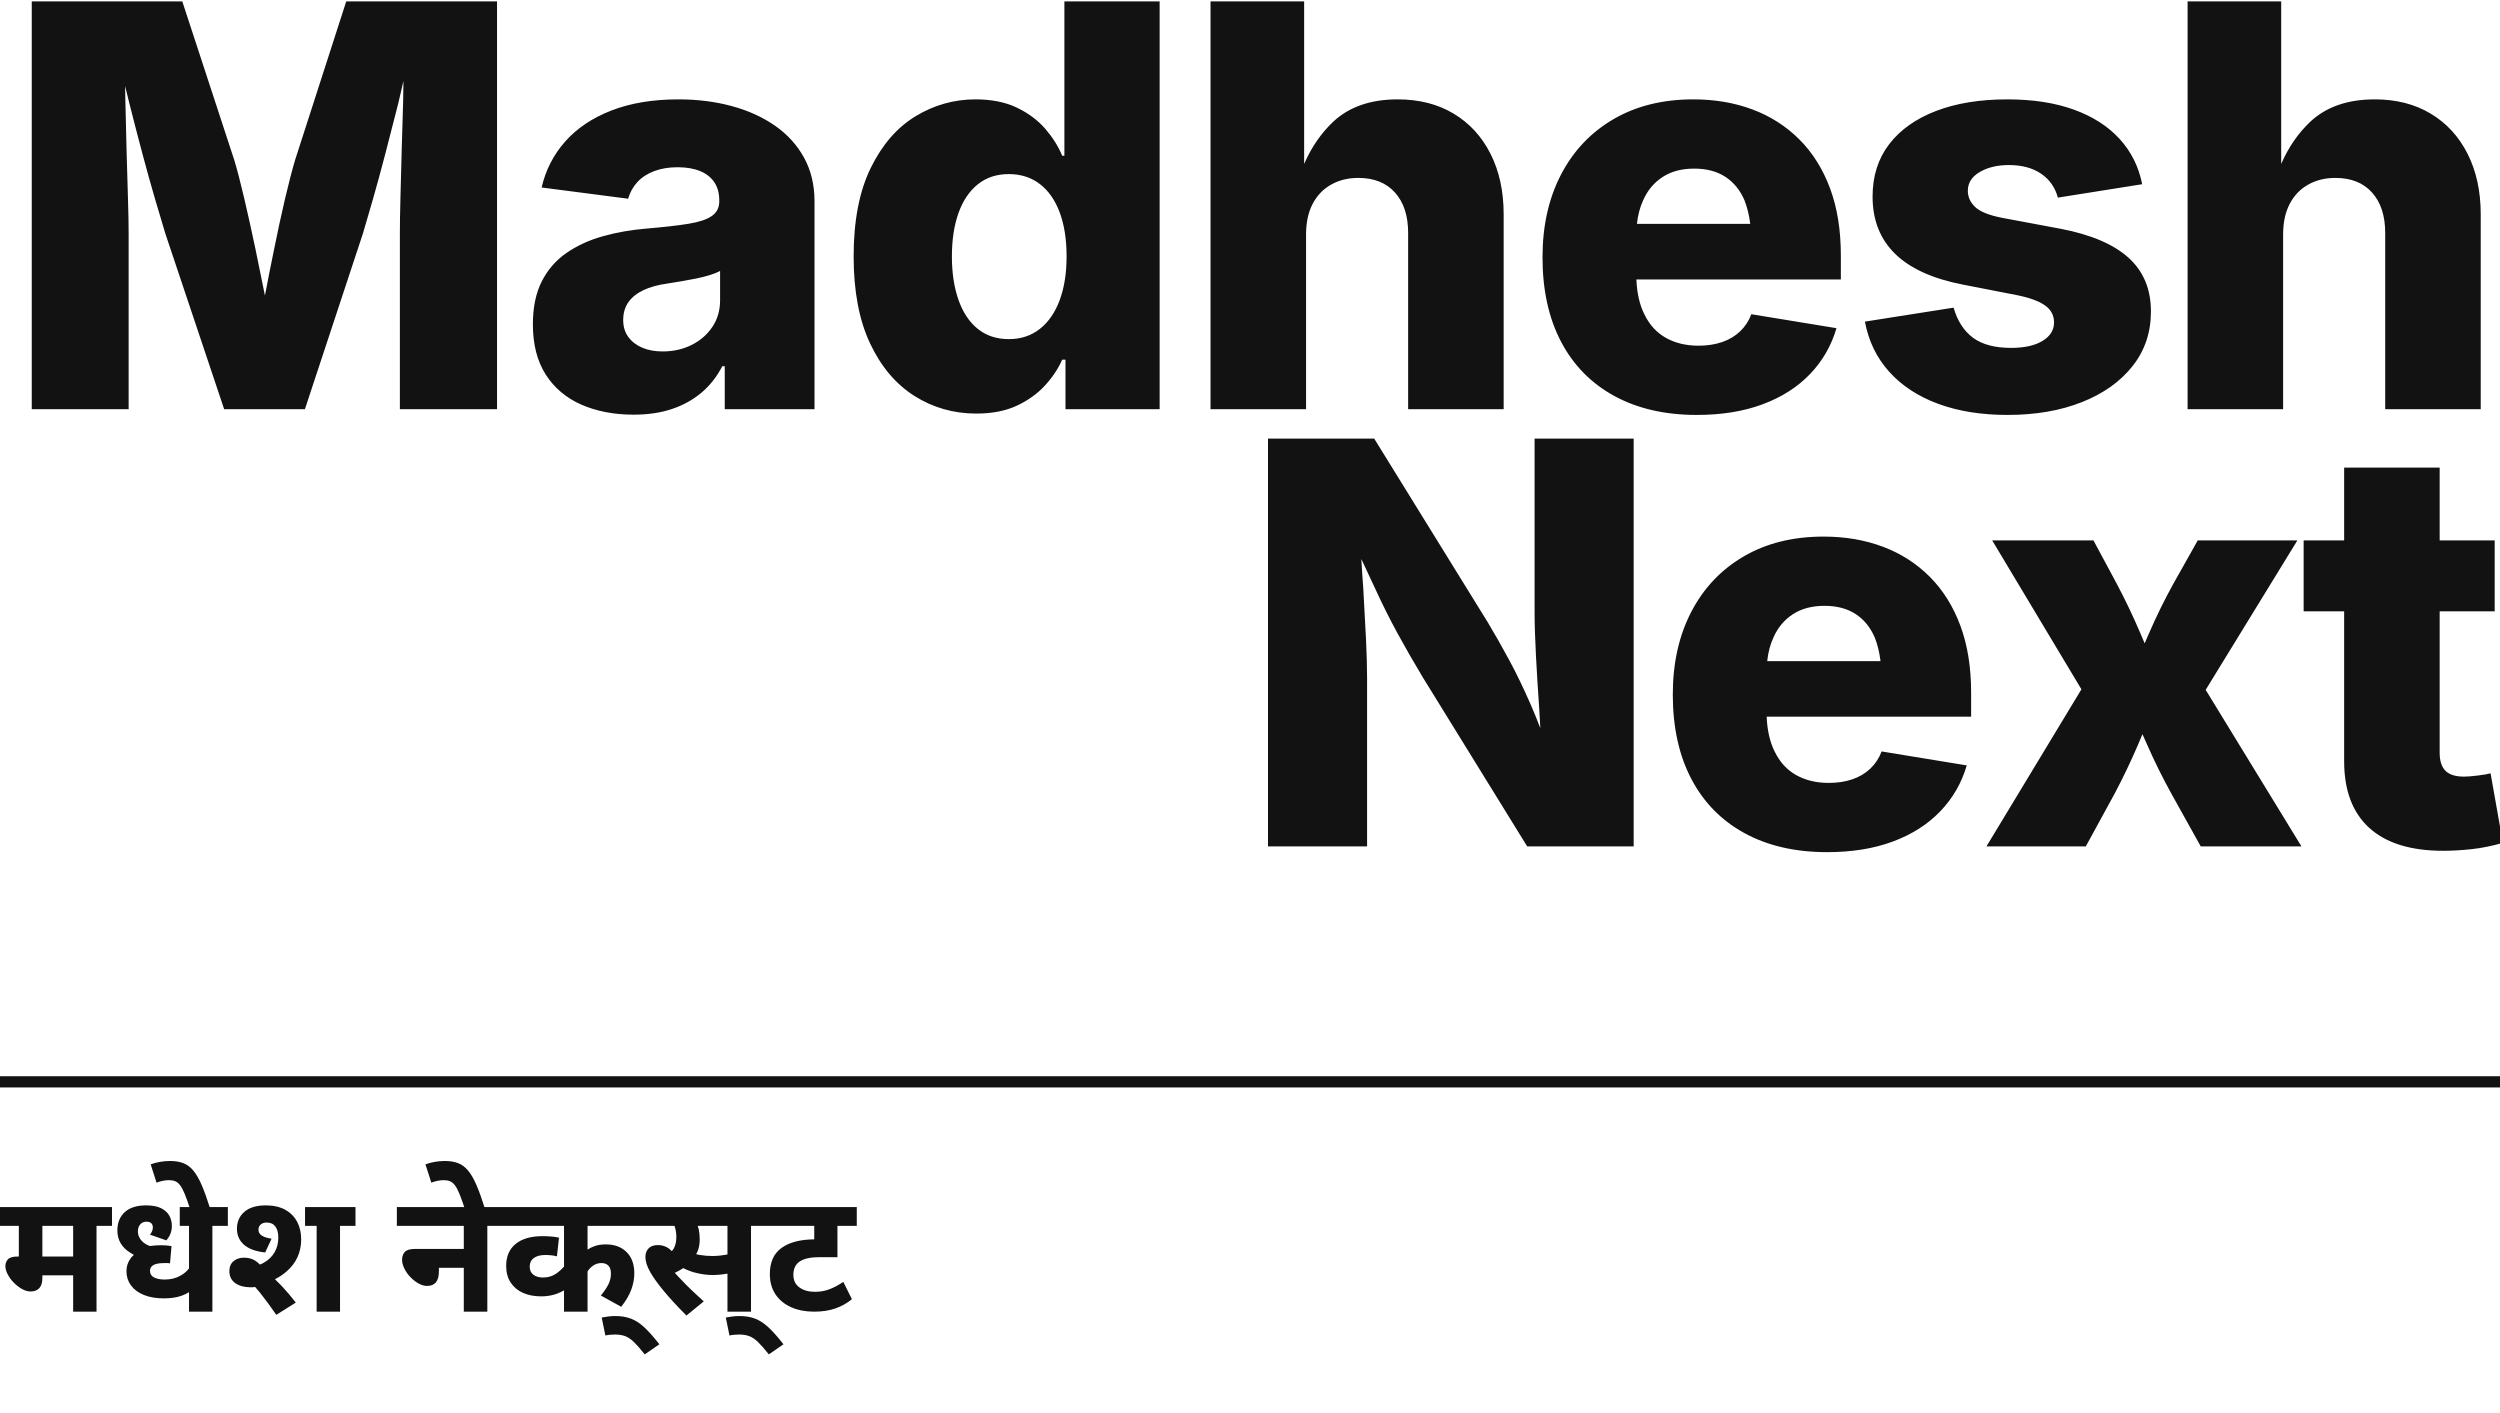
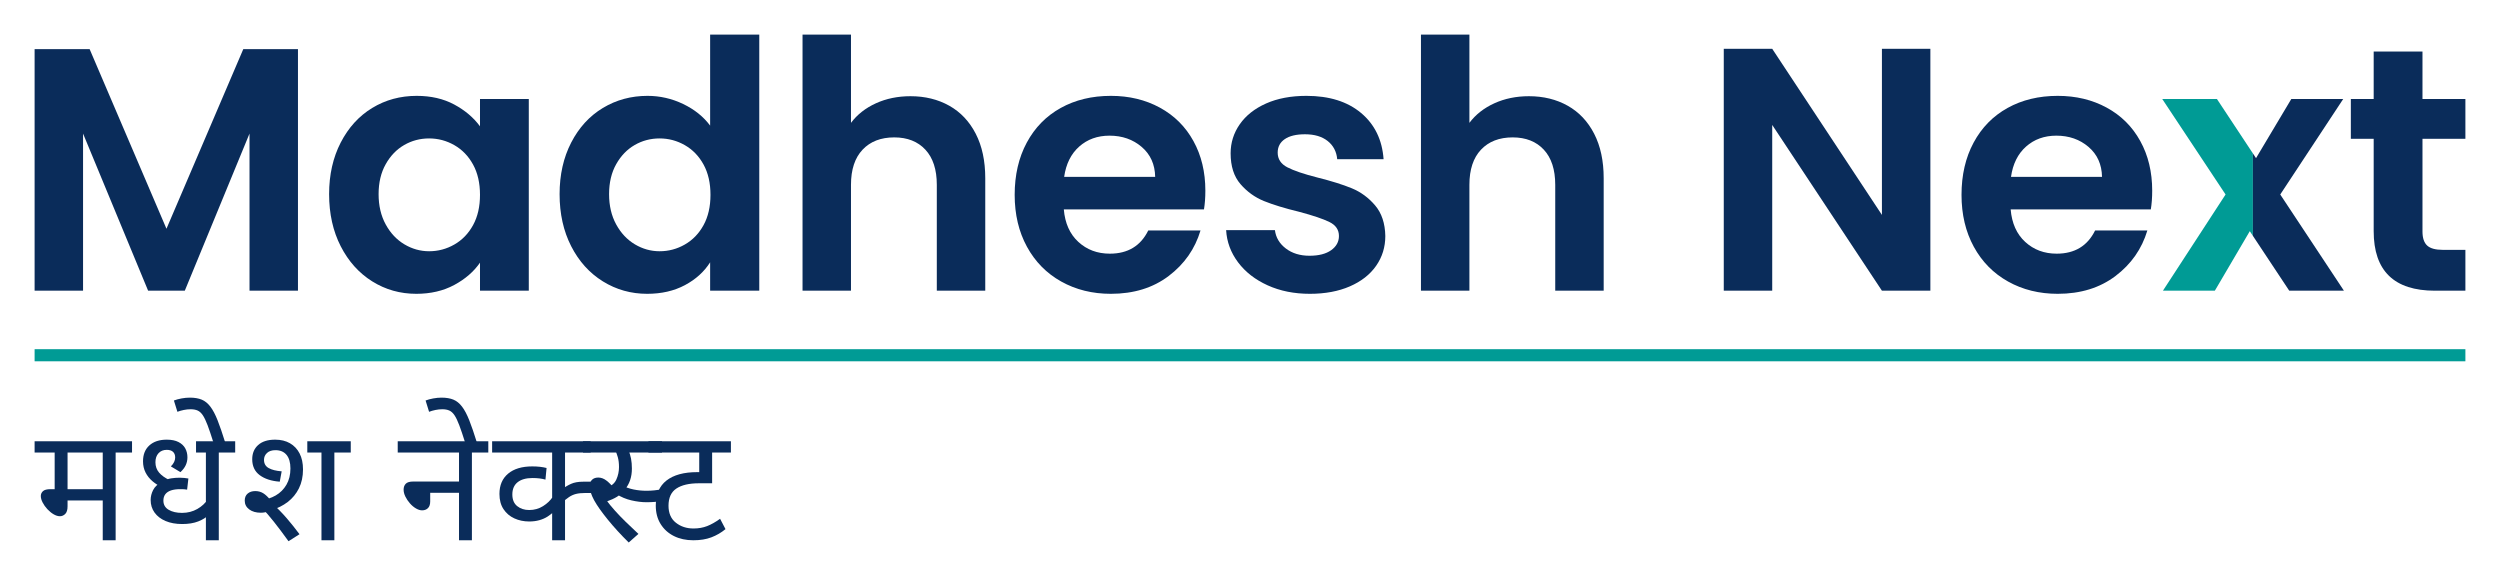
- <svg xmlns="http://www.w3.org/2000/svg" viewBox="0 0 446.0 252.0" width="446" height="252" role="img" aria-label="Madhesh Next">
-   <g fill="#121212">
-     <path d="M5.664 73.0V0.246H32.52L41.797 28.566Q42.578 31.154 43.579 35.427Q44.58 39.699 45.605 44.582Q46.484 48.781 47.266 52.736Q47.998 48.83 48.877 44.582Q49.854 39.699 50.854 35.451Q51.855 31.203 52.637 28.566L61.768 0.246H88.672V73.0H71.338V41.652Q71.338 39.211 71.436 35.378Q71.533 31.545 71.655 27.053Q71.777 22.561 71.924 17.971Q71.973 16.164 71.973 14.455Q71.533 16.408 71.045 18.459Q69.873 23.098 68.726 27.492Q67.578 31.887 66.528 35.549Q65.479 39.211 64.746 41.652L54.395 73.0H39.99L29.492 41.652Q28.76 39.26 27.686 35.598Q26.611 31.936 25.439 27.541Q24.268 23.146 23.096 18.508Q22.705 16.896 22.314 15.334Q22.314 16.604 22.363 17.873Q22.461 22.414 22.583 26.955Q22.705 31.496 22.827 35.329Q22.949 39.162 22.949 41.652V73.0Z M113.034 73.977Q107.81 73.977 103.733 72.194Q99.655 70.412 97.361 66.823Q95.066 63.234 95.066 57.863Q95.066 53.322 96.653 50.197Q98.239 47.072 101.071 45.119Q103.904 43.166 107.566 42.141Q111.228 41.115 115.378 40.773Q120.017 40.383 122.849 39.919Q125.681 39.455 126.999 38.527Q128.318 37.6 128.318 35.939V35.744Q128.318 33.84 127.439 32.521Q126.56 31.203 124.9 30.52Q123.239 29.836 120.896 29.836Q118.552 29.836 116.721 30.52Q114.89 31.203 113.718 32.473Q112.546 33.742 112.058 35.451L96.628 33.449Q97.702 28.762 100.852 25.222Q104.001 21.682 109.104 19.704Q114.206 17.727 121.042 17.727Q126.12 17.727 130.539 18.923Q134.958 20.119 138.279 22.438Q141.599 24.758 143.454 28.151Q145.31 31.545 145.31 35.939V73.0H129.294V65.334H128.855Q127.39 68.166 125.119 70.07Q122.849 71.975 119.846 72.976Q116.843 73.977 113.034 73.977ZM118.21 62.697Q121.091 62.697 123.41 61.525Q125.73 60.354 127.097 58.303Q128.464 56.252 128.464 53.566V48.342Q127.732 48.732 126.633 49.074Q125.534 49.416 124.216 49.685Q122.898 49.953 121.579 50.173Q120.261 50.393 119.04 50.588Q116.55 50.93 114.792 51.76Q113.034 52.59 112.107 53.908Q111.179 55.227 111.179 57.082Q111.179 58.889 112.107 60.134Q113.034 61.379 114.597 62.038Q116.159 62.697 118.21 62.697Z M174.164 73.781Q168.11 73.781 163.129 70.632Q158.149 67.482 155.219 61.257Q152.289 55.031 152.289 45.754Q152.289 36.184 155.341 29.958Q158.393 23.732 163.349 20.729Q168.305 17.727 174.018 17.727Q178.364 17.727 181.44 19.216Q184.516 20.705 186.494 23.0Q188.471 25.295 189.496 27.785H189.887V0.246H206.879V73.0H190.082V64.162H189.496Q188.422 66.604 186.396 68.801Q184.37 70.998 181.367 72.39Q178.364 73.781 174.164 73.781ZM179.975 60.5Q183.198 60.5 185.517 58.669Q187.836 56.838 189.057 53.518Q190.278 50.197 190.278 45.754Q190.278 41.213 189.057 37.917Q187.836 34.621 185.517 32.839Q183.198 31.057 179.975 31.057Q176.704 31.057 174.433 32.888Q172.162 34.719 170.991 38.015Q169.819 41.311 169.819 45.754Q169.819 50.148 170.991 53.493Q172.162 56.838 174.433 58.669Q176.704 60.5 179.975 60.5Z M233 41.848V73.0H215.959V0.246H232.658V29.25Q234.611 24.758 237.882 21.682Q242.13 17.727 249.357 17.727Q255.07 17.727 259.318 20.266Q263.566 22.805 265.91 27.443Q268.254 32.082 268.254 38.234V73.0H251.213V41.555Q251.213 36.965 248.869 34.353Q246.525 31.74 242.326 31.74Q239.591 31.74 237.467 32.937Q235.343 34.133 234.171 36.379Q233 38.625 233 41.848Z M302.723 74.025Q294.179 74.025 287.977 70.632Q281.776 67.238 278.48 60.939Q275.184 54.641 275.184 45.9Q275.184 37.502 278.48 31.154Q281.776 24.807 287.831 21.267Q293.886 17.727 302.089 17.727Q307.85 17.727 312.66 19.533Q317.47 21.34 321.01 24.88Q324.55 28.42 326.478 33.596Q328.407 38.771 328.407 45.559V49.855H291.932Q292.079 53.518 293.348 56.057Q294.716 58.889 297.206 60.28Q299.696 61.672 303.016 61.672Q305.311 61.672 307.191 61.037Q309.071 60.402 310.414 59.133Q311.757 57.863 312.44 56.057L327.626 58.547Q326.259 63.234 322.914 66.726Q319.569 70.217 314.467 72.121Q309.364 74.025 302.723 74.025ZM292.03 39.943H312.245Q311.952 37.6 311.22 35.744Q310.048 33.01 307.802 31.545Q305.555 30.08 302.235 30.08Q298.915 30.08 296.62 31.569Q294.325 33.059 293.153 35.695Q292.274 37.6 292.03 39.943Z M358.141 74.025Q351.158 74.025 345.787 72.048Q340.416 70.07 337.047 66.335Q333.678 62.6 332.701 57.375L348.521 54.885Q349.547 58.449 351.988 60.256Q354.43 62.062 358.775 62.062Q362.34 62.062 364.391 60.817Q366.441 59.572 366.441 57.521Q366.441 55.617 364.806 54.47Q363.17 53.322 359.752 52.639L350.23 50.783Q342.125 49.221 338.097 45.29Q334.068 41.359 334.068 35.061Q334.068 29.592 337.022 25.734Q339.977 21.877 345.372 19.802Q350.768 17.727 358.092 17.727Q364.928 17.727 369.981 19.558Q375.035 21.389 378.136 24.782Q381.236 28.176 382.164 32.863L367.125 35.256Q366.393 32.521 364.122 30.983Q361.852 29.445 358.385 29.445Q355.309 29.445 353.185 30.69Q351.061 31.936 351.061 34.035Q351.061 35.695 352.379 36.94Q353.697 38.186 357.213 38.869L367.662 40.822Q375.768 42.385 379.747 45.998Q383.727 49.611 383.727 55.568Q383.727 61.184 380.431 65.334Q377.135 69.484 371.373 71.755Q365.611 74.025 358.141 74.025Z M407.308 41.848V73.0H390.267V0.246H406.966V29.25Q408.919 24.758 412.191 21.682Q416.439 17.727 423.665 17.727Q429.378 17.727 433.626 20.266Q437.874 22.805 440.218 27.443Q442.562 32.082 442.562 38.234V73.0H425.521V41.555Q425.521 36.965 423.177 34.353Q420.833 31.74 416.634 31.74Q413.9 31.74 411.776 32.937Q409.652 34.133 408.48 36.379Q407.308 38.625 407.308 41.848Z" />
-     <path d="M226.212 151.0V78.246H245.158L265.47 111.107Q267.423 114.379 269.303 117.87Q271.183 121.361 273.039 125.609Q273.918 127.611 274.796 129.906Q274.699 128.246 274.601 126.488Q274.259 121.605 274.015 116.991Q273.771 112.377 273.771 109.203V78.246H291.447V151.0H272.453L253.849 120.873Q251.359 116.723 249.333 113.012Q247.306 109.301 245.304 104.955Q244.181 102.562 242.863 99.73Q243.009 102.367 243.205 104.906Q243.498 109.887 243.693 114.013Q243.888 118.139 243.888 120.873V151.0Z M325.966 152.025Q317.421 152.025 311.22 148.632Q305.018 145.238 301.722 138.939Q298.427 132.641 298.427 123.9Q298.427 115.502 301.722 109.154Q305.018 102.807 311.073 99.267Q317.128 95.727 325.331 95.727Q331.093 95.727 335.902 97.533Q340.712 99.34 344.252 102.88Q347.792 106.42 349.721 111.596Q351.649 116.771 351.649 123.559V127.855H315.175Q315.321 131.518 316.591 134.057Q317.958 136.889 320.448 138.28Q322.938 139.672 326.259 139.672Q328.554 139.672 330.433 139.037Q332.313 138.402 333.656 137.133Q334.999 135.863 335.682 134.057L350.868 136.547Q349.501 141.234 346.156 144.726Q342.811 148.217 337.709 150.121Q332.606 152.025 325.966 152.025ZM315.272 117.943H335.487Q335.194 115.6 334.462 113.744Q333.29 111.01 331.044 109.545Q328.798 108.08 325.477 108.08Q322.157 108.08 319.862 109.569Q317.567 111.059 316.395 113.695Q315.516 115.6 315.272 117.943Z M354.381 151.0 371.324 122.973 355.406 96.41H373.473L377.672 104.223Q379.918 108.471 381.773 112.816Q382.164 113.793 382.604 114.77Q382.994 113.842 383.434 112.865Q385.338 108.471 387.682 104.223L392.076 96.41H409.85L393.492 123.07L410.582 151.0H392.613L387.34 141.527Q384.996 137.279 383.043 132.836Q382.604 131.908 382.213 130.98Q381.822 131.908 381.432 132.836Q379.527 137.279 377.281 141.527L372.105 151.0Z M445.052 96.41V109.057H435.237V134.301Q435.237 136.449 436.263 137.499Q437.288 138.549 439.583 138.549Q440.462 138.549 442.049 138.354Q443.636 138.158 444.32 137.963L446.517 150.365Q443.636 151.195 440.95 151.488Q438.265 151.781 435.872 151.781Q427.181 151.781 422.689 147.704Q418.196 143.627 418.196 135.814V109.057H410.97V96.41H418.196V83.422H435.237V96.41Z" />
-     <rect x="0" y="192.0" width="446.0" height="2" />
-     <path d="M17.22 218.7V234.0H13.05V227.52H7.56V227.97Q7.56 229.23 7.005 229.815Q6.45 230.4 5.46 230.4Q4.71 230.4 3.915 229.95Q3.12 229.5 2.46 228.825Q1.8 228.15 1.38 227.355Q0.96 226.56 0.96 225.87Q0.96 225.18 1.41 224.67Q1.86 224.16 3.21 224.16H3.36V218.7H0.0V215.34H19.98V218.7ZM13.05 218.7H7.56V224.16H13.05Z M40.65 218.7H37.89V234.0H33.72V230.52Q33.12 230.91 32.34 231.18Q31.02 231.63 29.25 231.63Q27.15 231.63 25.65 231.015Q24.15 230.4 23.355 229.305Q22.56 228.21 22.56 226.8Q22.56 225.66 23.13 224.76Q23.4 224.28 23.88 223.86Q23.52 223.68 23.22 223.47Q22.14 222.81 21.54 221.82Q20.94 220.83 20.94 219.51Q20.94 217.44 22.26 216.24Q23.58 215.04 26.07 215.04Q27.75 215.04 28.755 215.55Q29.76 216.06 30.21 216.885Q30.66 217.71 30.66 218.7Q30.66 219.42 30.42 220.065Q30.18 220.71 29.67 221.28L26.76 220.26Q27.0 219.96 27.135 219.63Q27.27 219.3 27.27 219.03Q27.27 218.49 26.985 218.22Q26.7 217.95 26.13 217.95Q25.44 217.95 25.02 218.43Q24.6 218.91 24.6 219.69Q24.6 220.65 25.29 221.37Q25.83 221.97 26.76 222.3Q26.82 222.27 26.91 222.27Q27.78 222.15 28.8 222.15Q29.28 222.15 29.745 222.195Q30.21 222.24 30.6 222.3L30.33 225.39Q30.09 225.33 29.85 225.33H29.25Q28.44 225.33 27.885 225.48Q27.33 225.63 27.045 225.945Q26.76 226.26 26.76 226.74Q26.76 227.52 27.48 227.895Q28.2 228.27 29.37 228.27Q30.99 228.27 32.19 227.58Q33.09 227.1 33.72 226.29V218.7H32.07V215.34H40.65Z M33.87 215.55Q33.36 213.99 32.955 213.0Q32.55 212.01 32.145 211.47Q31.74 210.93 31.26 210.735Q30.78 210.54 30.15 210.54Q29.61 210.54 29.025 210.66Q28.44 210.78 27.93 210.99L26.88 207.72Q27.69 207.42 28.575 207.27Q29.46 207.12 30.33 207.12Q31.71 207.12 32.715 207.51Q33.72 207.9 34.5 208.845Q35.28 209.79 35.985 211.425Q36.69 213.06 37.47 215.55Z M44.55 229.65Q42.96 229.62 41.94 228.885Q40.92 228.15 40.92 226.74Q40.92 225.63 41.655 225.0Q42.39 224.37 43.53 224.37Q44.58 224.37 45.39 224.82Q45.87 225.09 46.38 225.6Q46.77 225.45 47.1 225.24Q48.33 224.55 48.99 223.395Q49.65 222.24 49.65 220.8Q49.65 219.51 49.125 218.805Q48.6 218.1 47.58 218.1Q46.89 218.1 46.5 218.46Q46.11 218.82 46.11 219.36Q46.11 220.05 46.725 220.44Q47.34 220.83 48.45 220.98L47.31 223.44Q44.79 223.17 43.53 222.06Q42.27 220.95 42.27 219.21Q42.27 217.35 43.59 216.195Q44.91 215.04 47.43 215.04Q49.47 215.04 50.88 215.82Q52.29 216.6 53.01 217.965Q53.73 219.33 53.73 221.1Q53.73 222.84 53.07 224.28Q52.41 225.72 51.15 226.8Q50.25 227.61 49.05 228.21Q49.65 228.81 50.25 229.41Q51.57 230.82 52.77 232.38L49.29 234.57Q47.79 232.38 46.38 230.61Q45.93 230.07 45.51 229.59Q45.03 229.68 44.55 229.65ZM60.66 218.7V234.0H56.49V218.7H54.42V215.34H63.42V218.7Z M70.8 215.34H89.7V218.7H86.94V234.0H82.74V226.17H78.3V226.83Q78.3 228.15 77.76 228.78Q77.22 229.41 76.2 229.41Q75.45 229.41 74.67 228.975Q73.89 228.54 73.215 227.835Q72.54 227.13 72.135 226.305Q71.73 225.48 71.73 224.76Q71.73 223.89 72.21 223.35Q72.69 222.81 74.07 222.81H82.74V218.7H70.8Z M82.89 215.55Q82.38 213.99 81.975 213.0Q81.57 212.01 81.165 211.47Q80.76 210.93 80.28 210.735Q79.8 210.54 79.17 210.54Q78.63 210.54 78.045 210.66Q77.46 210.78 76.95 210.99L75.9 207.72Q76.71 207.42 77.595 207.27Q78.48 207.12 79.35 207.12Q80.73 207.12 81.735 207.51Q82.74 207.9 83.52 208.845Q84.3 209.79 85.005 211.425Q85.71 213.06 86.49 215.55Z M114.6 218.7H104.82V222.93Q105.36 222.57 106.02 222.33Q106.89 222.0 108.06 222.0Q110.4 222.0 111.78 223.365Q113.16 224.73 113.16 227.16Q113.16 228.6 112.62 230.07Q112.08 231.54 110.82 233.13L107.19 231.12Q108.0 230.16 108.495 229.215Q108.99 228.27 108.99 227.22Q108.99 226.26 108.54 225.795Q108.09 225.33 107.28 225.33Q106.47 225.33 105.78 225.81Q105.18 226.23 104.82 226.83V234.0H100.62V230.19Q100.47 230.31 100.29 230.37Q99.48 230.82 98.535 231.045Q97.59 231.27 96.54 231.27Q94.68 231.27 93.285 230.64Q91.89 230.01 91.095 228.795Q90.3 227.58 90.3 225.84Q90.3 223.29 91.995 221.91Q93.69 220.53 96.78 220.53Q97.56 220.53 98.31 220.59Q99.06 220.65 99.72 220.8L99.36 224.13Q98.91 224.01 98.385 223.95Q97.86 223.89 97.29 223.89Q95.97 223.89 95.235 224.43Q94.5 224.97 94.5 225.96Q94.5 226.92 95.16 227.415Q95.82 227.91 96.87 227.91Q98.28 227.91 99.39 227.1Q100.11 226.56 100.62 225.96V218.7H89.25V215.34H114.6Z M107.34 235.05Q107.82 234.96 108.465 234.87Q109.11 234.78 109.74 234.78Q111.39 234.78 112.605 235.26Q113.82 235.74 114.99 236.835Q116.16 237.93 117.63 239.82L115.02 241.62Q113.88 240.18 113.085 239.415Q112.29 238.65 111.525 238.365Q110.76 238.08 109.68 238.08Q109.2 238.08 108.765 238.125Q108.33 238.17 108 238.26Z M122.46 234.69Q120 232.23 118.395 230.28Q116.79 228.33 116.04 227.01Q115.56 226.17 115.35 225.495Q115.14 224.82 115.14 224.25Q115.14 223.29 115.71 222.705Q116.28 222.12 117.39 222.12Q118.53 222.12 119.43 222.81Q119.64 222.99 119.85 223.2Q120.09 222.93 120.24 222.66Q120.66 221.82 120.66 220.68Q120.66 219.78 120.42 219.0Q120.36 218.85 120.33 218.7H114.15V215.34H136.74V218.7H133.98V234.0H129.78V227.22Q129.66 227.25 129.54 227.25Q128.4 227.46 127.08 227.46Q125.79 227.46 124.38 227.13Q123.12 226.86 121.89 226.23Q121.8 226.29 121.71 226.35Q121.11 226.74 120.39 227.07Q120.99 227.76 121.68 228.45Q122.55 229.38 123.54 230.31Q124.53 231.24 125.55 232.17ZM126.69 218.7H124.47Q124.56 219.0 124.65 219.3Q124.83 220.11 124.83 221.13Q124.83 222.33 124.44 223.26Q124.32 223.5 124.2 223.74Q124.56 223.86 124.92 223.89Q125.88 224.07 127.08 224.07Q128.25 224.07 129.36 223.86Q129.57 223.83 129.78 223.8V218.7Z M129.48 235.05Q129.96 234.96 130.605 234.87Q131.25 234.78 131.88 234.78Q133.53 234.78 134.745 235.26Q135.96 235.74 137.13 236.835Q138.3 237.93 139.77 239.82L137.16 241.62Q136.02 240.18 135.225 239.415Q134.43 238.65 133.665 238.365Q132.9 238.08 131.82 238.08Q131.34 238.08 130.905 238.125Q130.47 238.17 130.14 238.26Z M152.85 218.7H149.4V224.28H146.16Q143.85 224.28 142.695 225.03Q141.54 225.78 141.54 227.43Q141.54 228.9 142.62 229.68Q143.7 230.46 145.38 230.46Q146.73 230.46 147.915 230.025Q149.1 229.59 150.45 228.69L151.98 231.78Q150.66 232.86 149.025 233.43Q147.39 234.0 145.23 234.0Q142.92 234.0 141.135 233.205Q139.35 232.41 138.345 230.91Q137.34 229.41 137.34 227.28Q137.34 224.1 139.47 222.6Q141.54 221.13 145.26 221.1V218.7H136.29V215.34H152.85Z" />
+ <svg xmlns="http://www.w3.org/2000/svg" viewBox="0 0 7224.00 1667.60" width="7224.00" height="1667.60" role="img" aria-label="Madhesh Next">
+   <defs>
+     <clipPath id="xlb">
+       <rect x="5209.00" y="-1200.00" width="1270.00" height="2400.00" />
+     </clipPath>
+     <clipPath id="xrb">
+       <rect x="6479.00" y="-1200.00" width="2000.00" height="2400.00" />
+     </clipPath>
+   </defs>
+   <g transform="translate(31.00 840.00)">
+     <path transform="translate(0.00 0.00) scale(1 -1)" d="M830 698V0H690V454L503 0H397L209 454V0H69V698H228L450 179L672 698Z" fill="#0A2C5A" />
+     <path transform="translate(887.00 0.00) scale(1 -1)" d="M286 563Q348 563 394.5 538.0Q441 513 469 475V554H610V0H469V81Q442 42 394.5 16.5Q347 -9 285 -9Q215 -9 157.5 27.0Q100 63 66.5 128.5Q33 194 33 279Q33 363 66.5 428.0Q100 493 157.5 528.0Q215 563 286 563ZM322 440Q283 440 250.0 421.0Q217 402 196.5 365.5Q176 329 176 279Q176 229 196.5 191.5Q217 154 250.5 134.0Q284 114 322 114Q361 114 395.0 133.5Q429 153 449.0 189.5Q469 226 469 277Q469 328 449.0 364.5Q429 401 395.0 420.5Q361 440 322 440Z" fill="#0A2C5A" />
+     <path transform="translate(1553.00 0.00) scale(1 -1)" d="M287 563Q341 563 390.0 539.5Q439 516 468 477V740H610V0H468V82Q442 41 395.0 16.0Q348 -9 286 -9Q216 -9 158.0 27.0Q100 63 66.5 128.5Q33 194 33 279Q33 363 66.5 428.0Q100 493 158.0 528.0Q216 563 287 563ZM322 440Q283 440 250.0 421.0Q217 402 196.5 365.5Q176 329 176 279Q176 229 196.5 191.5Q217 154 250.5 134.0Q284 114 322 114Q361 114 395.0 133.5Q429 153 449.0 189.5Q469 226 469 277Q469 328 449.0 364.5Q429 401 395.0 420.5Q361 440 322 440Z" fill="#0A2C5A" />
+     <path transform="translate(2219.00 0.00) scale(1 -1)" d="M597 325V0H457V306Q457 372 424.0 407.5Q391 443 334 443Q276 443 242.5 407.5Q209 372 209 306V0H69V740H209V485Q236 521 281.0 541.5Q326 562 381 562Q444 562 493.0 534.5Q542 507 569.5 453.5Q597 400 597 325Z" fill="#0A2C5A" />
+     <path transform="translate(2868.00 0.00) scale(1 -1)" d="M580 235H175Q180 175 217.0 141.0Q254 107 308 107Q386 107 419 174H570Q546 94 478.0 42.5Q410 -9 311 -9Q231 -9 167.5 26.5Q104 62 68.5 127.0Q33 192 33 277Q33 363 68.0 428.0Q103 493 166.0 528.0Q229 563 311 563Q390 563 452.5 529.0Q515 495 549.5 432.5Q584 370 584 289Q584 259 580 235ZM439 329Q438 383 400.0 415.5Q362 448 307 448Q255 448 219.5 416.5Q184 385 176 329Z" fill="#0A2C5A" />
+     <path transform="translate(3473.00 0.00) scale(1 -1)" d="M39 175H180Q184 143 211.5 122.0Q239 101 280 101Q320 101 342.5 117.0Q365 133 365 158Q365 185 337.5 198.5Q310 212 250 228Q188 243 148.5 259.0Q109 275 80.5 308.0Q52 341 52 397Q52 443 78.5 481.0Q105 519 154.5 541.0Q204 563 271 563Q370 563 429.0 513.5Q488 464 494 380H360Q357 413 332.5 432.5Q308 452 267 452Q229 452 208.5 438.0Q188 424 188 399Q188 371 216.0 356.5Q244 342 303 327Q363 312 402.0 296.0Q441 280 469.5 246.5Q498 213 499 158Q499 110 472.5 72.0Q446 34 396.5 12.5Q347 -9 281 -9Q213 -9 159.0 15.5Q105 40 73.5 82.0Q42 124 39 175Z" fill="#0A2C5A" />
+     <path transform="translate(4006.00 0.00) scale(1 -1)" d="M597 325V0H457V306Q457 372 424.0 407.5Q391 443 334 443Q276 443 242.5 407.5Q209 372 209 306V0H69V740H209V485Q236 521 281.0 541.5Q326 562 381 562Q444 562 493.0 534.5Q542 507 569.5 453.5Q597 400 597 325Z" fill="#0A2C5A" />
+     <path transform="translate(4881.00 0.00) scale(1 -1)" d="M666 0H526L209 479V0H69V699H209L526 219V699H666Z" fill="#0A2C5A" />
+     <path transform="translate(5604.00 0.00) scale(1 -1)" d="M580 235H175Q180 175 217.0 141.0Q254 107 308 107Q386 107 419 174H570Q546 94 478.0 42.5Q410 -9 311 -9Q231 -9 167.5 26.5Q104 62 68.5 127.0Q33 192 33 277Q33 363 68.0 428.0Q103 493 166.0 528.0Q229 563 311 563Q390 563 452.5 529.0Q515 495 549.5 432.5Q584 370 584 289Q584 259 580 235ZM439 329Q438 383 400.0 415.5Q362 448 307 448Q255 448 219.5 416.5Q184 385 176 329Z" fill="#0A2C5A" />
+     <g clip-path="url(#xlb)">
+       <path transform="translate(6209.00 0.00) scale(1 -1)" d="M375 0 261 172 160 0H10L191 278L8 554H166L279 383L381 554H531L349 278L533 0Z" fill="#009B95" />
+     </g>
+     <g clip-path="url(#xrb)">
+       <path transform="translate(6209.00 0.00) scale(1 -1)" d="M375 0 261 172 160 0H10L191 278L8 554H166L279 383L381 554H531L349 278L533 0Z" fill="#0A2C5A" />
+     </g>
+     <path transform="translate(6737.00 0.00) scale(1 -1)" d="M232 439V171Q232 143 245.5 130.5Q259 118 291 118H356V0H268Q91 0 91 172V439H25V554H91V691H232V554H356V439Z" fill="#0A2C5A" />
+   </g>
+   <rect x="100.00" y="1009.00" width="7024.00" height="35.00" fill="#009B95" />
+   <g transform="translate(100.00 1561.16)">
+     <path transform="translate(0.00 0.00) scale(0.46 -0.46)" d="M509 551V0H428V250H207V213Q207 180 192.5 165.5Q178 151 159 151Q140 151 119.0 163.5Q98 176 80.0 195.5Q62 215 50.5 237.0Q39 259 39 278Q39 296 52.5 308.5Q66 321 100 321H126V551H0V622H612V551ZM428 551H207V321H428Z" fill="#0A2C5A" />
+     <path transform="translate(290.26 0.00) scale(0.46 -0.46)" d="M629 551H526V0H445V185L463 160Q439 135 397.0 118.5Q355 102 296 102Q236 102 191.5 121.0Q147 140 122.5 174.0Q98 208 98 253Q98 285 113.5 315.5Q129 346 166 365Q168 367 171.5 368.5Q175 370 179 372Q201 385 227.0 389.0Q253 393 281 393Q295 393 309.5 391.5Q324 390 335 388L327 318Q317 320 307.0 320.5Q297 321 283 321Q249 321 225.5 313.0Q202 305 190.0 289.0Q178 273 178 249Q178 211 211.0 191.5Q244 172 295 172Q348 172 391.0 196.5Q434 221 459 260L445 208V551H383V622H629ZM172 331Q138 347 110.0 370.5Q82 394 66.0 425.5Q50 457 50 496Q50 560 90.0 596.0Q130 632 199 632Q244 632 273.0 617.0Q302 602 315.5 577.0Q329 552 329 521Q329 495 318.5 472.0Q308 449 285 428L225 464Q239 478 245.5 492.0Q252 506 252 520Q252 543 238.5 555.5Q225 568 199 568Q167 568 147.5 547.0Q128 526 128 490Q128 452 151.0 425.0Q174 398 217 378Z" fill="#0A2C5A" />
+     <path transform="translate(594.32 0.00) scale(0.46 -0.46)" d="M-169 615Q-190 682 -205.5 723.0Q-221 764 -235.5 785.5Q-250 807 -268.0 815.0Q-286 823 -312 823Q-333 823 -355.0 818.5Q-377 814 -395 807L-417 878Q-396 886 -369.0 891.0Q-342 896 -317 896Q-273 896 -242.5 883.5Q-212 871 -188.0 839.5Q-164 808 -142.5 753.5Q-121 699 -95 615Z" fill="#0A2C5A" />
+     <path transform="translate(594.32 0.00) scale(0.46 -0.46)" d="M591 551V0H510V551H421V622H694V551ZM129 173Q84 173 56.0 194.0Q28 215 28 249Q28 278 46.5 293.5Q65 309 94 309Q122 309 144.0 295.5Q166 282 191 251L202 230Q250 187 292.5 137.5Q335 88 372 38L303 -6Q251 66 210.5 117.0Q170 168 137 202L125 251Q180 257 222.5 281.5Q265 306 290.0 349.0Q315 392 315 451Q315 507 290.5 536.5Q266 566 221 566Q187 566 168.0 548.5Q149 531 149 505Q149 470 178.5 453.5Q208 437 260 433L248 368Q169 374 122.0 409.0Q75 444 75 509Q75 565 112.5 598.5Q150 632 219 632Q273 632 312.0 609.5Q351 587 372.5 545.5Q394 504 394 445Q394 378 368.5 326.5Q343 275 298.0 240.5Q253 206 194 189L183 182Q166 178 154.5 175.5Q143 173 129 173Z" fill="#0A2C5A" />
+     <path transform="translate(1049.26 0.00) scale(0.46 -0.46)" d="M0 622H569V551H466V0H385V298H204V244Q204 216 190.0 202.0Q176 188 153 188Q135 188 114.5 200.0Q94 212 76.5 232.0Q59 252 48.0 274.5Q37 297 37 318Q37 341 50.5 355.0Q64 369 98 369H385V551H0Z" fill="#0A2C5A" />
+     <path transform="translate(1321.58 0.00) scale(0.46 -0.46)" d="M-169 615Q-190 682 -205.5 723.0Q-221 764 -235.5 785.5Q-250 807 -268.0 815.0Q-286 823 -312 823Q-333 823 -355.0 818.5Q-377 814 -395 807L-417 878Q-396 886 -369.0 891.0Q-342 896 -317 896Q-273 896 -242.5 883.5Q-212 871 -188.0 839.5Q-164 808 -142.5 753.5Q-121 699 -95 615Z" fill="#0A2C5A" />
+     <path transform="translate(1322.04 0.00) scale(0.46 -0.46)" d="M619 551H458V0H377V210L391 183Q372 164 348.5 149.0Q325 134 296.0 126.0Q267 118 233 118Q182 118 139.5 137.5Q97 157 71.5 195.5Q46 234 46 291Q46 373 100.5 418.5Q155 464 252 464Q278 464 300.5 461.5Q323 459 342 454L335 381Q318 386 297.5 388.5Q277 391 254 391Q193 391 160.0 364.5Q127 338 127 288Q127 239 157.5 214.5Q188 190 233 190Q281 190 320.0 214.5Q359 239 381 273L377 224V551H0V622H619ZM435 233 440 321Q466 341 496.0 354.5Q526 368 573 368H642V297H586Q550 297 526.5 291.0Q503 285 482.5 271.0Q462 257 435 233Z" fill="#0A2C5A" />
+     <path transform="translate(1584.70 0.00) scale(0.46 -0.46)" d="M287 -14Q212 60 154.5 131.0Q97 202 70 251Q56 277 49.0 299.0Q42 321 42 340Q42 366 56.5 380.0Q71 394 96 394Q122 394 146.5 375.5Q171 357 195 326L148 331Q193 345 209.5 382.0Q226 419 226 460Q226 495 218.5 522.0Q211 549 202 564L243 551H0V622H496V551H251L285 566Q296 542 301.5 513.5Q307 485 307 450Q307 410 295.5 376.5Q284 343 261 317L257 310Q239 289 213.0 273.0Q187 257 147 243L145 254Q170 220 201.0 185.5Q232 151 269.0 115.0Q306 79 348 40ZM398 239Q355 239 304.5 250.5Q254 262 210 290L238 347Q279 327 318.0 319.0Q357 311 398 311Q424 311 447.5 313.5Q471 316 498 320L500 249Q475 243 451.0 241.0Q427 239 398 239Z" fill="#0A2C5A" />
+     <path transform="translate(1773.76 0.00) scale(0.46 -0.46)" d="M518 551H400V358H317Q225 358 175.5 325.0Q126 292 126 217Q126 147 172.0 110.5Q218 74 283 74Q330 74 368.5 89.0Q407 104 450 135L484 70Q444 37 395.5 18.5Q347 0 282 0Q213 0 160.0 26.5Q107 53 76.5 102.0Q46 151 46 218Q46 323 113.5 375.5Q181 428 306 428H348L319 404V551H0V622H518Z" fill="#0A2C5A" />
  </g>
</svg>
